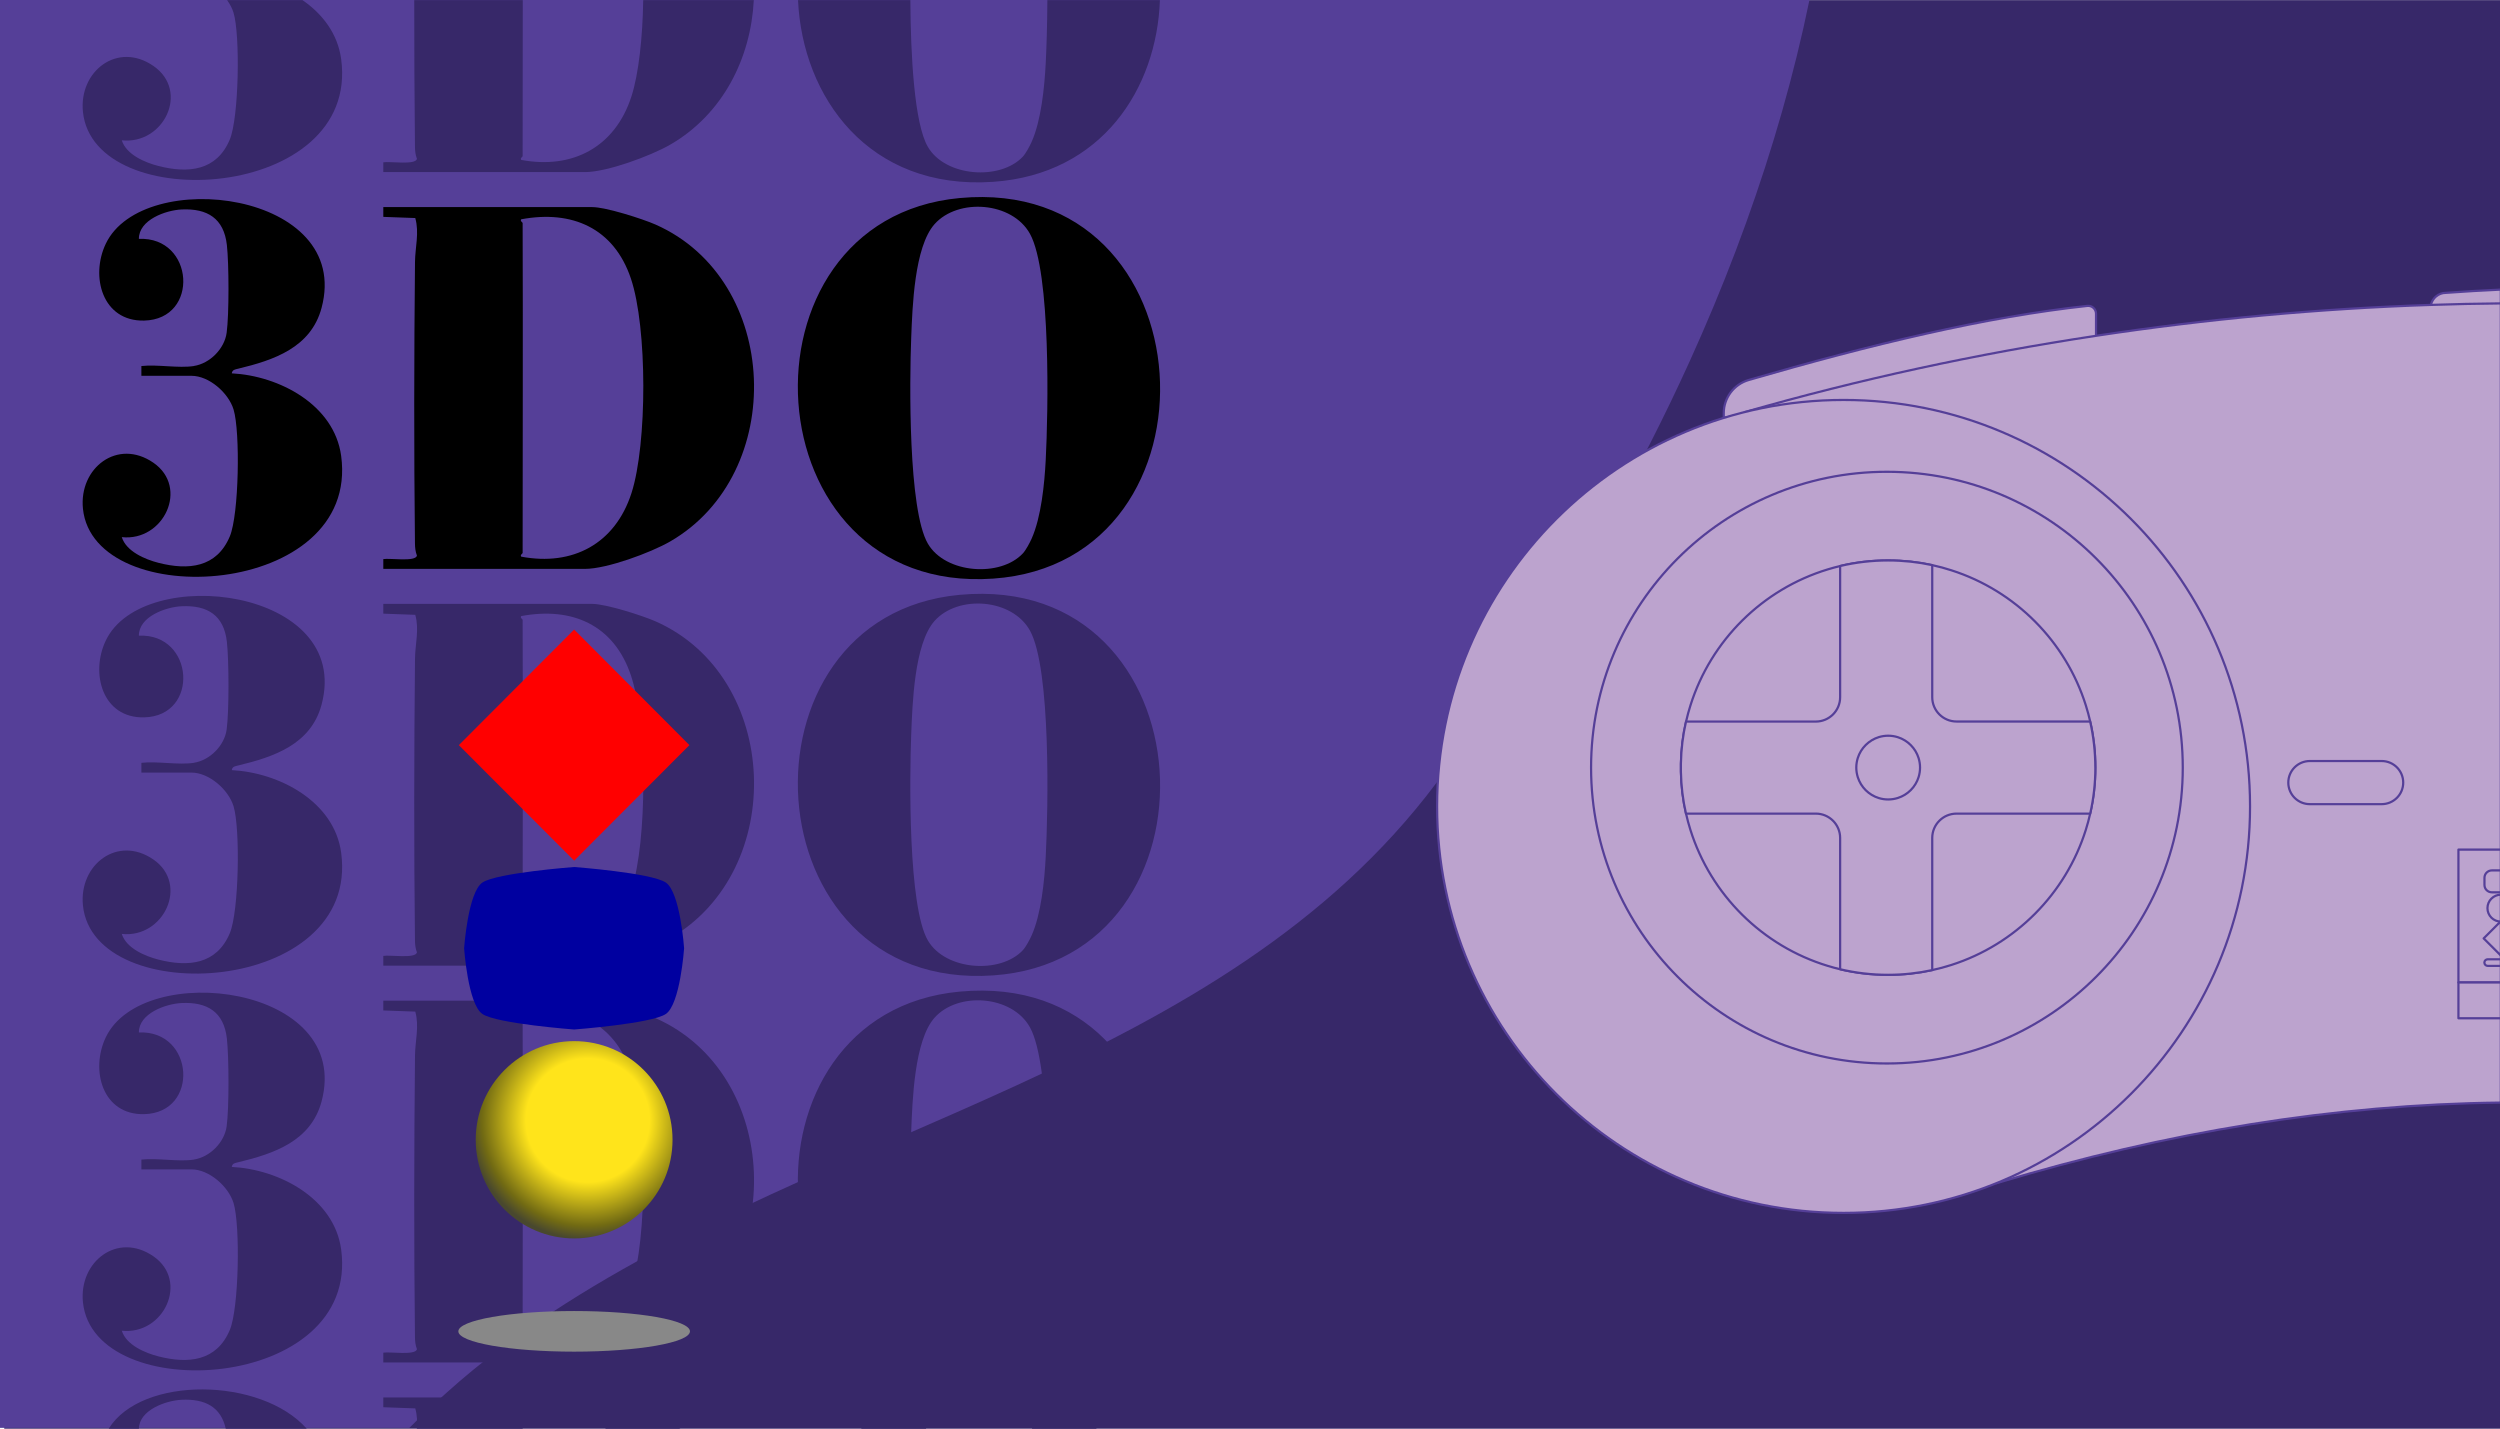
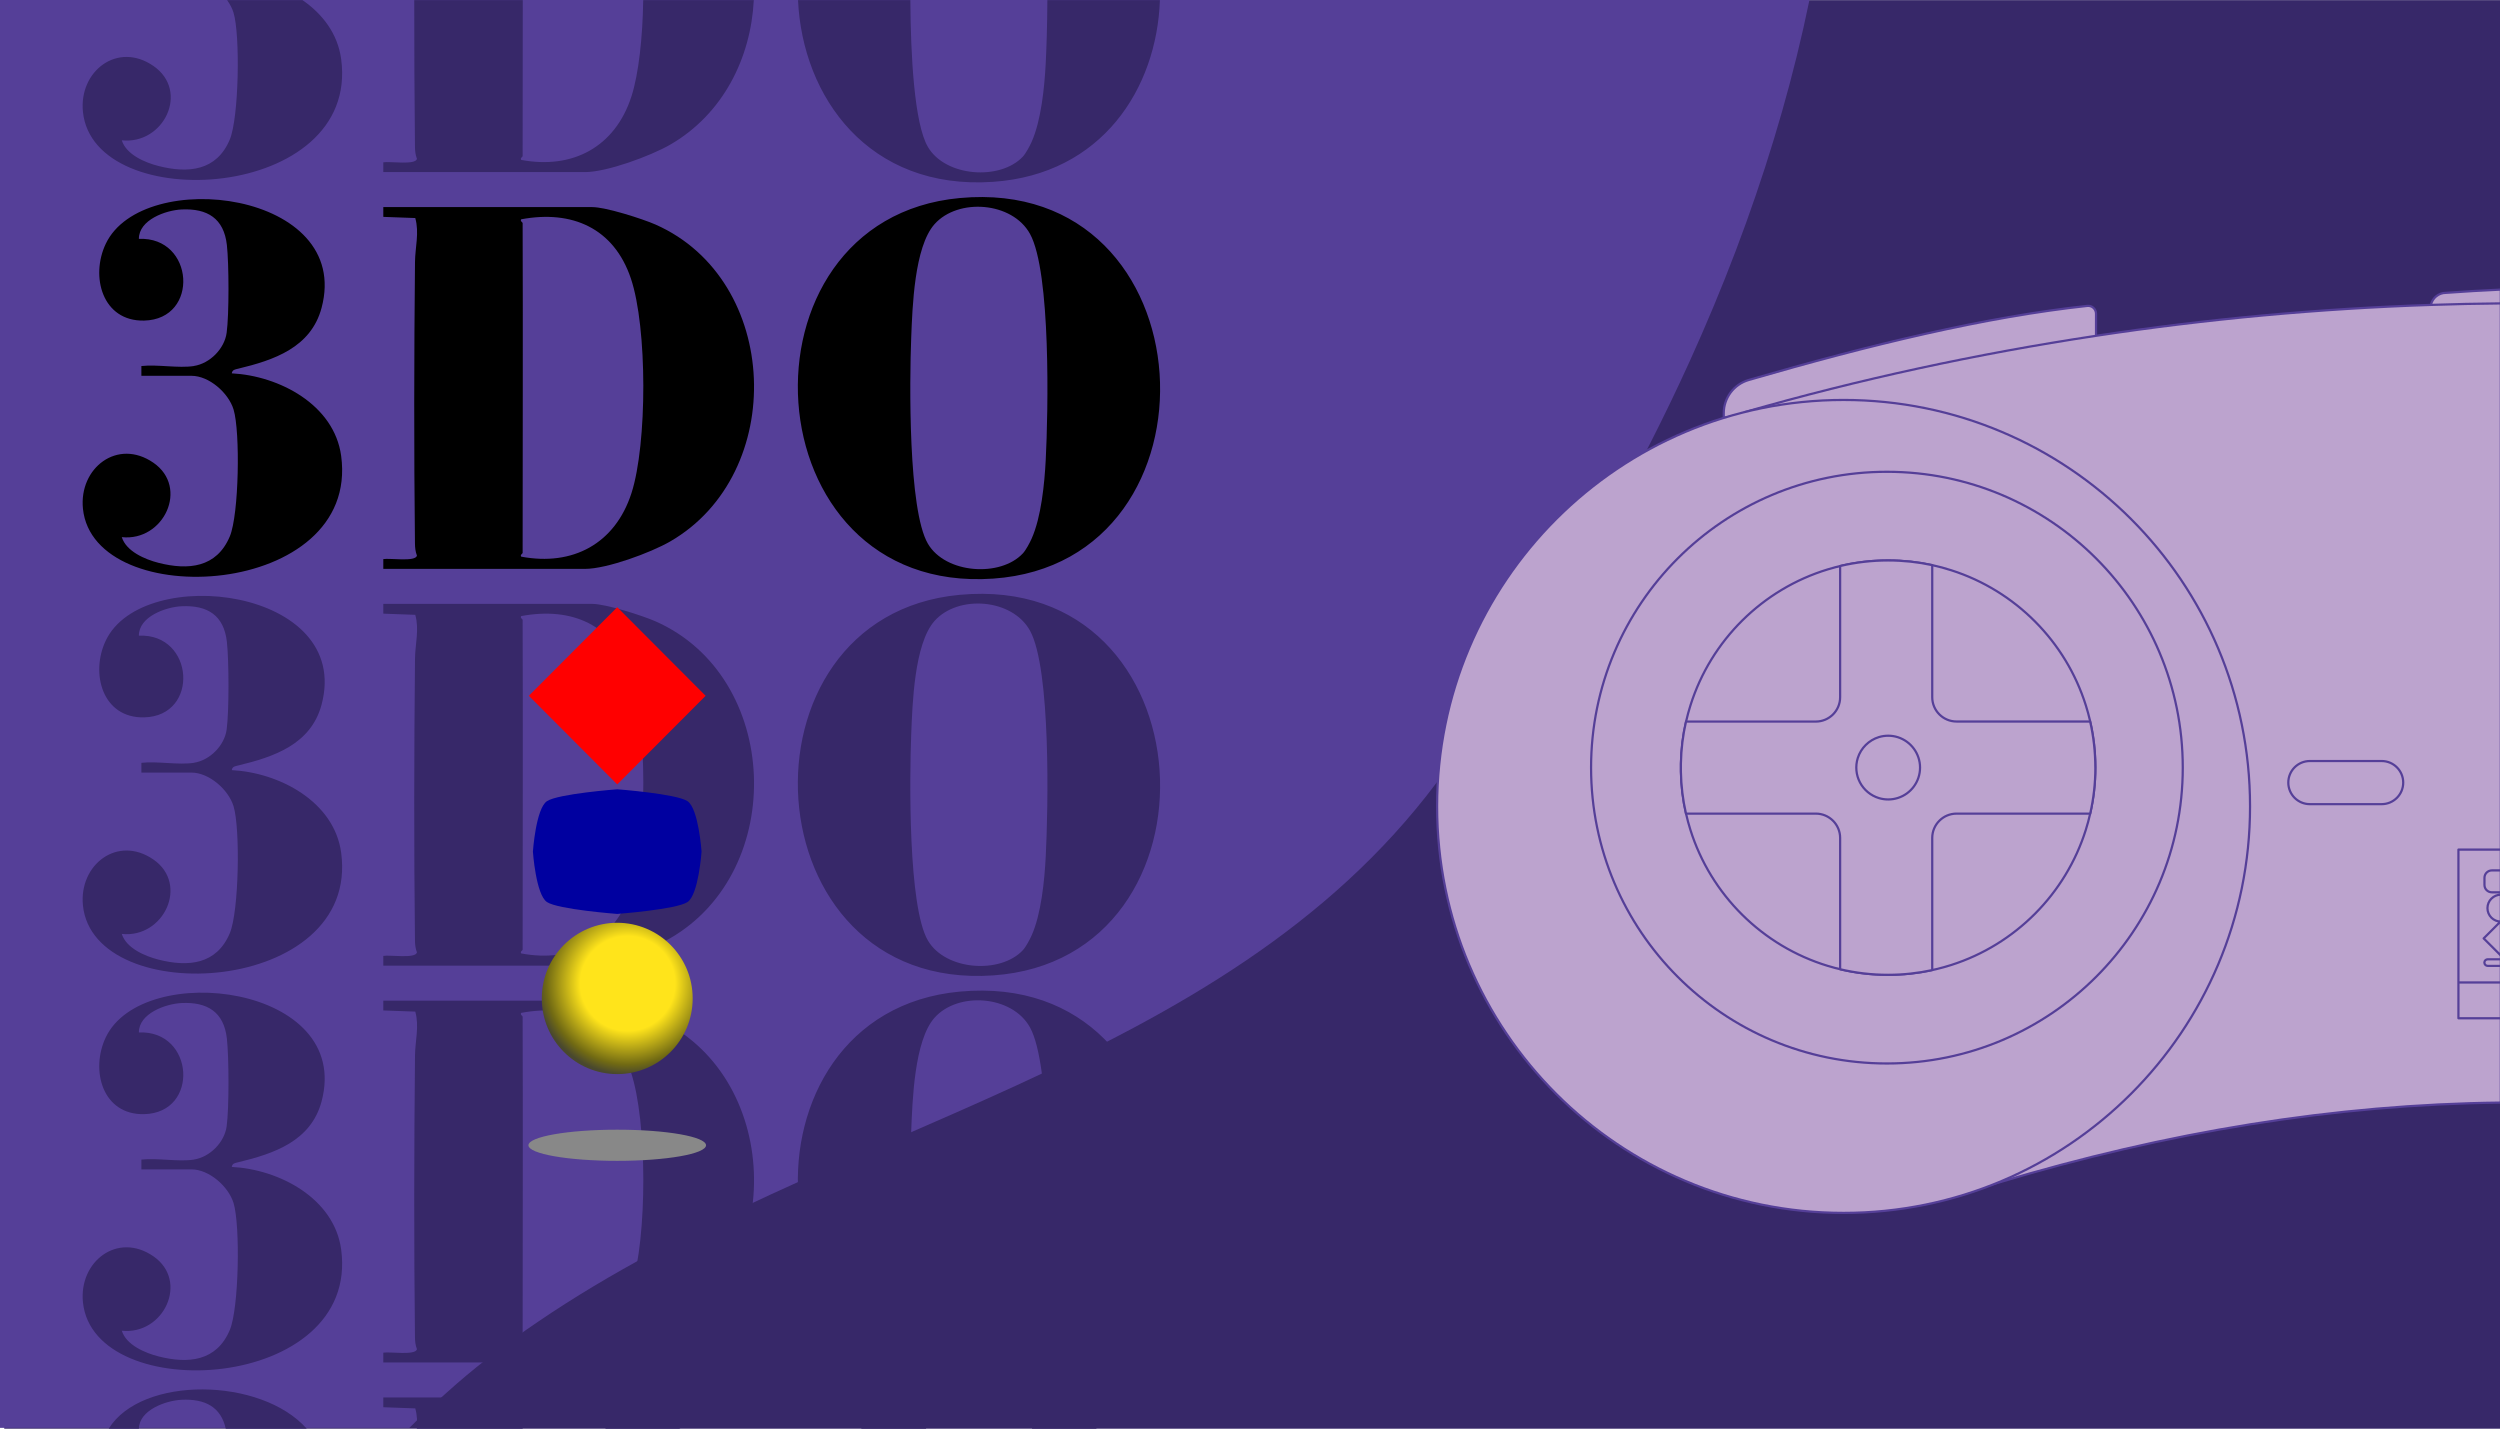
<svg xmlns="http://www.w3.org/2000/svg" id="Layer_1" data-name="Layer 1" viewBox="0 0 560 320">
  <defs>
-     <style>
-       .cls-1 {
-         fill: #372869;
-       }
- 
-       .cls-2 {
-         fill: red;
-       }
- 
-       .cls-3 {
-         fill: url(#radial-gradient);
-       }
- 
-       .cls-4 {
-         fill: #bca3ce;
-         stroke: #553f98;
-         stroke-linejoin: round;
-         stroke-width: .5px;
-       }
- 
-       .cls-5 {
-         fill: #888;
-       }
- 
-       .cls-6 {
-         fill: #0000a0;
-       }
- 
-       .cls-7 {
-         fill: #553f98;
-       }
-     </style>
-     <radialGradient id="radial-gradient" cx="131.65" cy="-1288.96" fx="131.65" fy="-1288.96" r="26.62" gradientTransform="translate(0 -1038) scale(1 -1)" gradientUnits="userSpaceOnUse">
+     <radialGradient id="radial-gradient" cx="140.6" cy="-1258.31" r="20.41" fx="140.6" fy="-1258.31" gradientTransform="matrix(1 0 0 -1 0 -1038)" gradientUnits="userSpaceOnUse">
      <stop offset=".52" stop-color="#ffe41b" />
      <stop offset=".89" stop-color="#716a13" />
      <stop offset="1" stop-color="#49482e" />
    </radialGradient>
+     <style>.cls-1{fill:#372869}.cls-4{fill:#bca3ce;stroke:#553f98;stroke-linejoin:round;stroke-width:.5px}</style>
  </defs>
-   <rect class="cls-1" x=".95" y=".03" width="559.24" height="320" />
-   <path class="cls-7" d="M405.33-.07c-3.45,16.81-8.27,33.52-14.2,49.97-.77,2.14-1.56,4.27-2.37,6.4-3.15,8.31-6.6,16.53-10.28,24.65-5.58,12.3-11.73,24.36-18.36,36.11-.66,1.19-1.34,2.38-2.03,3.56-.5.88-1,1.74-1.5,2.61h0c-10.64,18.29-22.38,35.76-34.79,52.08-48.21,64.41-136.13,76.41-201.3,120.77-3.92,2.65-7.76,5.44-11.5,8.36-1.03.8-2.04,1.61-3.05,2.44-1.96,1.61-3.9,3.27-5.82,5-2.85,2.53-5.66,5.19-8.43,7.96H-.19V-.07h405.51Z" />
-   <g>
-     <path d="M146.84,50.3c-2.95-1.3-11.18-3.91-14.16-3.91h-46.82v2.19l7.16.26c.93,3.3-.03,6.58-.06,9.84-.21,20.98-.25,42.05-.01,63.03.01.95.1,1.84.44,2.73-.25,1.49-6.11.53-7.53.8v2.19h45.18c4.9,0,14.7-3.62,19.06-6.13,26.32-15.19,24.81-58.59-3.26-71ZM141.45,110.46c-3.67,11.36-13.18,16.4-24.69,14.23-.33-.38.31-.69.31-.82,0-24.64.09-49.28,0-73.92,0-.14-.64-.44-.31-.83,11.35-2.12,20.75,1.95,24.56,13.27,3.7,10.99,3.68,37.03.13,48.07Z" />
-     <path d="M214.98,44.36c-51.65,4.8-47.22,89.04,7.49,85.25,53.09-3.68,48.81-90.47-7.49-85.25ZM234.24,103.06c-.27,5.29-1.01,12.83-3.17,17.63-.42.93-1.27,2.54-1.94,3.26-5.04,5.41-17.34,4.58-21.28-2.16-4.44-7.6-4.12-36.46-3.74-46.13.27-6.85.69-20.33,5.22-25.44,5.27-5.93,17.42-5.04,21.39,2.17,4.71,8.55,4.08,39.96,3.52,50.67Z" />
-     <path d="M43.43,81.98c3.59-.56,6.85-3.85,7.34-7.44.56-4.11.52-15.48.05-19.66-.67-5.97-4.38-8.23-10.14-7.96-3.55.17-9.6,2.32-9.57,6.59,12.42-.56,13.66,18.02,1.17,18.3-9.34.21-12.09-9.88-8.58-17.22,8.32-17.42,55.31-11.72,48.33,14.38-2.39,8.91-10.7,11.7-18.69,13.62-.65.16-1.31.22-1.42,1.04,10.58.55,22.94,6.99,24.5,18.49,4.31,31.87-55.43,35.35-57.84,11.84-.93-9.12,7.74-15.86,15.78-10.31s2.33,17.68-7.08,16.67c1.01,3.22,5.24,4.99,8.21,5.75,6.69,1.71,13.04,1.1,15.99-5.92,2.05-4.87,2.36-23.42.84-28.42-1.14-3.74-5.49-7.55-9.43-7.55h-11.22v-2.19c3.63-.4,8.29.54,11.77,0Z" />
-   </g>
-   <g>
-     <path class="cls-1" d="M144.08.03c-.13,8.4-1.02,16.53-2.63,21.55-3.67,11.36-13.18,16.4-24.69,14.24-.33-.39.31-.69.31-.83,0-11.66.02-23.31.03-34.96h-24.31c0,10.94.04,21.88.16,32.8.01.95.1,1.84.44,2.73-.25,1.49-6.11.53-7.53.8v2.19h45.18c4.9,0,14.7-3.62,19.06-6.13,11.89-6.86,18.1-19.48,18.75-32.39h-24.77Z" />
-     <path class="cls-1" d="M234.61.03c-.03,5.8-.2,10.92-.37,14.15-.27,5.29-1.01,12.83-3.17,17.63-.42.93-1.27,2.54-1.94,3.26-5.04,5.41-17.34,4.58-21.28-2.16-3.07-5.25-3.86-20.67-3.93-32.88h-25.16c.97,21.65,15.8,42.63,43.71,40.7,24.38-1.69,36.66-20.91,37.35-40.7h-25.21Z" />
-     <path class="cls-1" d="M18.58,25.07c-.94-9.11,7.74-15.86,15.78-10.3,8.18,5.64,2.33,17.67-7.08,16.66,1.01,3.22,5.24,5,8.21,5.75,6.69,1.71,13.04,1.1,15.98-5.92,2.05-4.87,2.36-23.42.84-28.42-.29-.95-.79-1.91-1.44-2.81h16.89c4.51,3.11,7.89,7.54,8.66,13.2,4.3,31.86-55.43,35.35-57.84,11.84Z" />
-   </g>
-   <g>
-     <path class="cls-1" d="M146.84,139.18c-2.95-1.3-11.18-3.91-14.16-3.91h-46.82v2.19l7.16.26c.93,3.3-.03,6.58-.06,9.84-.21,20.98-.25,42.05-.01,63.02.01.96.1,1.85.44,2.74-.25,1.49-6.11.53-7.53.8v2.19h45.18c4.9,0,14.7-3.62,19.06-6.13,26.32-15.2,24.81-58.59-3.26-71ZM141.45,199.34c-3.67,11.36-13.18,16.4-24.69,14.23-.33-.38.31-.69.31-.82,0-24.64.09-49.28,0-73.92,0-.14-.64-.44-.31-.83,11.35-2.12,20.75,1.95,24.56,13.27,3.7,10.99,3.68,37.03.13,48.07Z" />
-     <path class="cls-1" d="M214.98,133.24c-51.65,4.79-47.22,89.04,7.49,85.25,53.09-3.68,48.81-90.47-7.49-85.25ZM234.24,191.94c-.27,5.28-1.01,12.83-3.17,17.63-.42.93-1.27,2.54-1.94,3.26-5.04,5.41-17.34,4.58-21.28-2.16-4.44-7.6-4.12-36.46-3.74-46.13.27-6.85.69-20.33,5.22-25.44,5.27-5.93,17.42-5.04,21.39,2.17,4.71,8.55,4.08,39.96,3.52,50.67Z" />
-     <path class="cls-1" d="M43.43,170.86c3.59-.56,6.85-3.85,7.34-7.44.56-4.11.52-15.48.05-19.66-.67-5.97-4.38-8.23-10.14-7.96-3.55.17-9.6,2.32-9.57,6.59,12.42-.56,13.66,18.02,1.17,18.3-9.34.21-12.09-9.88-8.58-17.22,8.32-17.42,55.31-11.72,48.33,14.38-2.39,8.91-10.7,11.7-18.69,13.62-.65.16-1.31.22-1.42,1.04,10.58.55,22.94,6.99,24.5,18.49,4.31,31.87-55.43,35.35-57.84,11.84-.93-9.12,7.74-15.86,15.78-10.31s2.33,17.68-7.08,16.67c1.01,3.22,5.24,4.99,8.21,5.75,6.69,1.71,13.04,1.1,15.99-5.92,2.05-4.87,2.36-23.42.84-28.42-1.14-3.74-5.49-7.55-9.43-7.55h-11.22v-2.19c3.63-.4,8.29.54,11.77,0Z" />
-   </g>
-   <g>
-     <path class="cls-1" d="M146.84,228.06c-2.95-1.3-11.18-3.91-14.16-3.91h-46.82v2.19l7.16.26c.93,3.3-.03,6.58-.06,9.84-.21,20.98-.25,42.05-.01,63.02.01.96.1,1.85.44,2.74-.25,1.49-6.11.53-7.53.8v2.19h45.18c4.9,0,14.7-3.62,19.06-6.13,26.32-15.2,24.81-58.59-3.26-71ZM141.45,288.22c-3.67,11.36-13.18,16.4-24.69,14.23-.33-.39.31-.69.31-.82,0-24.64.09-49.28,0-73.92,0-.14-.64-.44-.31-.83,11.35-2.12,20.75,1.95,24.56,13.27,3.7,10.99,3.68,37.03.13,48.07Z" />
-     <path class="cls-1" d="M214.98,222.12c-51.65,4.79-47.22,89.04,7.49,85.25,53.09-3.68,48.81-90.47-7.49-85.25ZM234.24,280.81c-.27,5.29-1.01,12.84-3.17,17.64-.42.93-1.27,2.54-1.94,3.26-5.04,5.41-17.34,4.58-21.28-2.16-4.44-7.6-4.12-36.47-3.74-46.13.27-6.85.69-20.34,5.22-25.44,5.27-5.93,17.42-5.04,21.39,2.16,4.71,8.56,4.08,39.97,3.52,50.67Z" />
-     <path class="cls-1" d="M43.43,259.74c3.59-.56,6.85-3.85,7.34-7.44.56-4.11.52-15.48.05-19.66-.67-5.97-4.38-8.23-10.14-7.96-3.55.17-9.6,2.32-9.57,6.59,12.42-.56,13.66,18.02,1.17,18.3-9.34.21-12.09-9.88-8.58-17.22,8.32-17.42,55.31-11.72,48.33,14.38-2.39,8.91-10.7,11.7-18.69,13.62-.65.16-1.31.22-1.42,1.04,10.58.55,22.94,6.99,24.5,18.49,4.31,31.87-55.43,35.35-57.84,11.84-.93-9.12,7.74-15.86,15.78-10.31s2.33,17.68-7.08,16.67c1.01,3.22,5.24,4.99,8.21,5.75,6.69,1.71,13.04,1.1,15.99-5.92,2.05-4.87,2.36-23.42.84-28.42-1.14-3.74-5.49-7.55-9.43-7.55h-11.22v-2.19c3.63-.4,8.29.54,11.77,0Z" />
-   </g>
-   <g>
-     <path class="cls-1" d="M146.84,316.94c-2.95-1.31-11.18-3.91-14.16-3.91h-46.82v2.19l7.16.26c.43,1.52.46,3.04.35,4.55h23.71c0-1.15-.01-2.29-.01-3.44,0-.14-.64-.44-.31-.83,7.53-1.41,14.21-.09,18.96,4.27h16.68c-1.72-1.18-3.57-2.21-5.56-3.09Z" />
-     <path class="cls-1" d="M214.98,311c-9.11.84-16.48,4.16-22.13,9.03h14.55c.54-1.24,1.18-2.32,1.93-3.17,5.27-5.93,17.42-5.04,21.39,2.16.17.31.33.64.49,1.01h14.48c-7.39-6.5-17.65-10.24-30.71-9.03Z" />
-     <path class="cls-1" d="M68.71,320.03h-18.14c-1.08-4.87-4.63-6.73-9.89-6.48-3.52.17-9.49,2.28-9.57,6.48h-6.76c7.35-11.91,34.12-11.56,44.36,0Z" />
-   </g>
-   <g>
-     <path class="cls-5" d="M102.67,298.22c0-2.51,11.61-4.55,25.94-4.55s25.94,2.04,25.94,4.55-11.61,4.55-25.94,4.55-25.94-2.04-25.94-4.55Z" />
-     <path class="cls-3" d="M106.56,255.31c0-12.21,9.87-22.1,22.05-22.1s22.04,9.89,22.04,22.1-9.87,22.1-22.04,22.1c-12.18,0-22.05-9.89-22.05-22.1Z" />
-     <path class="cls-6" d="M108.07,197.68c-3.24,2.16-4.11,14.73-4.11,14.73,0,0,.86,12.57,4.11,14.73,3.24,2.17,20.53,3.47,20.53,3.47,0,0,17.29-1.3,20.53-3.47,3.25-2.16,4.11-14.73,4.11-14.73,0,0-.86-12.57-4.11-14.73-3.24-2.17-20.53-3.47-20.53-3.47,0,0-17.29,1.3-20.53,3.47Z" />
-     <polygon class="cls-2" points="128.61 141.02 154.43 166.91 128.61 192.79 102.78 166.91 128.61 141.02" />
-   </g>
-   <g id="Body">
-     <g>
-       <path class="cls-4" d="M386.12,93.61v-1.05c0-3.45,2.28-6.48,5.59-7.44,27.3-7.93,53.18-14.16,75.86-16.6,1.04-.11,1.94.71,1.94,1.75v5.39l-83.39,17.94h0Z" />
-       <path class="cls-4" d="M560.19,64.87v13.09h-12.32c-1.9,0-3.44-1.54-3.44-3.44v-5.47c0-.26.03-.51.09-.75.34-1.54,1.71-2.7,3.35-2.7,4.08-.3,8.19-.54,12.32-.73Z" />
-       <path class="cls-4" d="M560.19,67.96v179.02c-37.06.41-74.74,6.52-113,18.06h0s.7-21.19.7-21.19c-14.88,3.34-30.21,7.34-46.18,12.01l-1.44-21.51-1.52-22.78-1.96-29.31-1.38-20.62-1.72-25.71-1.52-22.83-1.37-20.51-.02-.27h0c25.59-7.34,52-13.06,78.73-17.1,24.85-3.77,49.98-6.09,75.01-6.92,5.23-.18,10.45-.29,15.67-.34Z" />
-       <circle class="cls-4" cx="412.96" cy="180.64" r="91.05" />
-       <circle class="cls-4" cx="422.67" cy="171.95" r="66.27" />
-       <path class="cls-4" d="M469.36,171.95c0,3.54-.4,6.98-1.16,10.3-.28,1.24-.6,2.45-.98,3.64-4.51,14.34-15.8,25.68-30.11,30.26-1.41.45-2.84.84-4.29,1.15-3.18.69-6.49,1.06-9.89,1.06-3.7,0-7.29-.43-10.74-1.25-.94-.22-1.87-.47-2.77-.75-14.62-4.44-26.19-15.91-30.77-30.47-.38-1.19-.7-2.41-.98-3.64-.69-3.03-1.08-6.17-1.14-9.39,0-.3,0-.61,0-.91s0-.61,0-.91c.06-3.23.45-6.38,1.15-9.41.28-1.23.6-2.43.98-3.62,4.59-14.57,16.15-26.03,30.77-30.47.91-.28,1.84-.53,2.77-.75,3.45-.82,7.04-1.25,10.74-1.25,3.39,0,6.7.36,9.89,1.05,1.46.32,2.89.7,4.29,1.16,14.31,4.58,25.6,15.92,30.11,30.26.37,1.19.7,2.39.98,3.62.76,3.32,1.16,6.78,1.16,10.32h0Z" />
-       <path class="cls-4" d="M469.36,171.95c0,3.54-.4,6.98-1.16,10.3h-29.93c-3.01,0-5.45,2.44-5.45,5.45v29.6c-3.18.69-6.49,1.06-9.89,1.06-3.7,0-7.29-.43-10.74-1.25v-29.41c0-3.01-2.44-5.45-5.45-5.45h-29.08c-.69-3.03-1.08-6.17-1.14-9.39v-1.82c.06-3.23.45-6.38,1.15-9.41h29.07c3.01,0,5.45-2.44,5.45-5.45v-29.39c3.45-.82,7.04-1.25,10.74-1.25,3.39,0,6.7.36,9.89,1.05v29.58c0,3.01,2.44,5.45,5.45,5.45h29.92c.76,3.32,1.16,6.78,1.16,10.32h0Z" />
-       <path class="cls-4" d="M430.09,171.95c0,.75-.12,1.47-.33,2.14-.69,2.21-2.43,3.95-4.63,4.65-.69.22-1.42.34-2.18.34s-1.42-.11-2.08-.31c-2.25-.68-4.03-2.45-4.73-4.69-.21-.68-.33-1.4-.33-2.14s.12-1.47.33-2.14c.7-2.24,2.49-4,4.73-4.69.66-.2,1.36-.31,2.08-.31.76,0,1.49.12,2.18.34,2.2.7,3.94,2.45,4.63,4.65.21.68.33,1.4.33,2.14h0Z" />
-       <path class="cls-4" d="M517.41,170.47h16.08c2.67,0,4.83,2.16,4.83,4.83h0c0,2.67-2.16,4.83-4.83,4.83h-16.08c-2.67,0-4.83-2.16-4.83-4.83h0c0-2.67,2.16-4.83,4.83-4.83Z" />
-       <rect class="cls-4" x="550.69" y="190.31" width="9.5" height="29.76" />
-       <rect class="cls-4" x="550.69" y="220.07" width="9.5" height="8.02" />
-       <polygon class="cls-4" points="560.19 206.53 560.19 213.86 560.1 213.95 556.34 210.2 560.1 206.44 560.19 206.53" />
-       <path class="cls-4" d="M560.19,200.41v6.03c-1.66-.01-3-1.35-3-3.01s1.34-3.01,3-3.02Z" />
-       <path class="cls-4" d="M560.19,214.88v1.48h-2.94c-.41,0-.75-.33-.75-.74s.34-.74.75-.74h2.94Z" />
-       <path class="cls-4" d="M560.19,194.97v4.91h-2.01c-.92,0-1.66-.74-1.66-1.65v-1.6c0-.91.74-1.66,1.66-1.66h2.01Z" />
-     </g>
-   </g>
+   <path d="M.95.03h559.24v320H.95z" class="cls-1" />
+   <path d="M405.33-.07c-3.45 16.81-8.27 33.52-14.2 49.97-.77 2.14-1.56 4.27-2.37 6.4-3.15 8.31-6.6 16.53-10.28 24.65a462 462 0 0 1-18.36 36.11c-.66 1.19-1.34 2.38-2.03 3.56-.5.88-1 1.74-1.5 2.61-10.64 18.29-22.38 35.76-34.79 52.08-48.21 64.41-136.13 76.41-201.3 120.77-3.92 2.65-7.76 5.44-11.5 8.36a168 168 0 0 0-8.87 7.44c-2.85 2.53-5.66 5.19-8.43 7.96H-.19V-.07h405.51Z" style="fill:#553f98" />
+   <path d="M146.84 50.3c-2.95-1.3-11.18-3.91-14.16-3.91H85.86v2.19l7.16.26c.93 3.3-.03 6.58-.06 9.84-.21 20.98-.25 42.05-.01 63.03.01.95.1 1.84.44 2.73-.25 1.49-6.11.53-7.53.8v2.19h45.18c4.9 0 14.7-3.62 19.06-6.13 26.32-15.19 24.81-58.59-3.26-71m-5.39 60.16c-3.67 11.36-13.18 16.4-24.69 14.23-.33-.38.31-.69.31-.82 0-24.64.09-49.28 0-73.92 0-.14-.64-.44-.31-.83 11.35-2.12 20.75 1.95 24.56 13.27 3.7 10.99 3.68 37.03.13 48.07" />
+   <path d="M214.98 44.36c-51.65 4.8-47.22 89.04 7.49 85.25 53.09-3.68 48.81-90.47-7.49-85.25m19.26 58.7c-.27 5.29-1.01 12.83-3.17 17.63-.42.93-1.27 2.54-1.94 3.26-5.04 5.41-17.34 4.58-21.28-2.16-4.44-7.6-4.12-36.46-3.74-46.13.27-6.85.69-20.33 5.22-25.44 5.27-5.93 17.42-5.04 21.39 2.17 4.71 8.55 4.08 39.96 3.52 50.67M43.43 81.98c3.59-.56 6.85-3.85 7.34-7.44.56-4.11.52-15.48.05-19.66-.67-5.97-4.38-8.23-10.14-7.96-3.55.17-9.6 2.32-9.57 6.59 12.42-.56 13.66 18.02 1.17 18.3-9.34.21-12.09-9.88-8.58-17.22 8.32-17.42 55.31-11.72 48.33 14.38-2.39 8.91-10.7 11.7-18.69 13.62-.65.16-1.31.22-1.42 1.04 10.58.55 22.94 6.99 24.5 18.49 4.31 31.87-55.43 35.35-57.84 11.84-.93-9.12 7.74-15.86 15.78-10.31s2.33 17.68-7.08 16.67c1.01 3.22 5.24 4.99 8.21 5.75 6.69 1.71 13.04 1.1 15.99-5.92 2.05-4.87 2.36-23.42.84-28.42-1.14-3.74-5.49-7.55-9.43-7.55H31.67v-2.19c3.63-.4 8.29.54 11.77 0Z" />
+   <path d="M144.08.03c-.13 8.4-1.02 16.53-2.63 21.55-3.67 11.36-13.18 16.4-24.69 14.24-.33-.39.31-.69.31-.83 0-11.66.02-23.31.03-34.96H92.79c0 10.94.04 21.88.16 32.8.01.95.1 1.84.44 2.73-.25 1.49-6.11.53-7.53.8v2.19h45.18c4.9 0 14.7-3.62 19.06-6.13 11.89-6.86 18.1-19.48 18.75-32.39zm90.53 0c-.03 5.8-.2 10.92-.37 14.15-.27 5.29-1.01 12.83-3.17 17.63-.42.93-1.27 2.54-1.94 3.26-5.04 5.41-17.34 4.58-21.28-2.16-3.07-5.25-3.86-20.67-3.93-32.88h-25.16c.97 21.65 15.8 42.63 43.71 40.7 24.38-1.69 36.66-20.91 37.35-40.7zM18.58 25.07c-.94-9.11 7.74-15.86 15.78-10.3 8.18 5.64 2.33 17.67-7.08 16.66 1.01 3.22 5.24 5 8.21 5.75 6.69 1.71 13.04 1.1 15.98-5.92 2.05-4.87 2.36-23.42.84-28.42-.29-.95-.79-1.91-1.44-2.81h16.89c4.51 3.11 7.89 7.54 8.66 13.2 4.3 31.86-55.43 35.35-57.84 11.84m128.26 114.11c-2.95-1.3-11.18-3.91-14.16-3.91H85.86v2.19l7.16.26c.93 3.3-.03 6.58-.06 9.84-.21 20.98-.25 42.05-.01 63.02.01.96.1 1.85.44 2.74-.25 1.49-6.11.53-7.53.8v2.19h45.18c4.9 0 14.7-3.62 19.06-6.13 26.32-15.2 24.81-58.59-3.26-71m-5.39 60.16c-3.67 11.36-13.18 16.4-24.69 14.23-.33-.38.31-.69.31-.82 0-24.64.09-49.28 0-73.92 0-.14-.64-.44-.31-.83 11.35-2.12 20.75 1.95 24.56 13.27 3.7 10.99 3.68 37.03.13 48.07" class="cls-1" />
+   <path d="M214.98 133.24c-51.65 4.79-47.22 89.04 7.49 85.25 53.09-3.68 48.81-90.47-7.49-85.25m19.26 58.7c-.27 5.28-1.01 12.83-3.17 17.63-.42.93-1.27 2.54-1.94 3.26-5.04 5.41-17.34 4.58-21.28-2.16-4.44-7.6-4.12-36.46-3.74-46.13.27-6.85.69-20.33 5.22-25.44 5.27-5.93 17.42-5.04 21.39 2.17 4.71 8.55 4.08 39.96 3.52 50.67M43.43 170.86c3.59-.56 6.85-3.85 7.34-7.44.56-4.11.52-15.48.05-19.66-.67-5.97-4.38-8.23-10.14-7.96-3.55.17-9.6 2.32-9.57 6.59 12.42-.56 13.66 18.02 1.17 18.3-9.34.21-12.09-9.88-8.58-17.22 8.32-17.42 55.31-11.72 48.33 14.38-2.39 8.91-10.7 11.7-18.69 13.62-.65.16-1.31.22-1.42 1.04 10.58.55 22.94 6.99 24.5 18.49 4.31 31.87-55.43 35.35-57.84 11.84-.93-9.12 7.74-15.86 15.78-10.31s2.33 17.68-7.08 16.67c1.01 3.22 5.24 4.99 8.21 5.75 6.69 1.71 13.04 1.1 15.99-5.92 2.05-4.87 2.36-23.42.84-28.42-1.14-3.74-5.49-7.55-9.43-7.55H31.67v-2.19c3.63-.4 8.29.54 11.77 0Zm103.41 57.2c-2.95-1.3-11.18-3.91-14.16-3.91H85.86v2.19l7.16.26c.93 3.3-.03 6.58-.06 9.84-.21 20.98-.25 42.05-.01 63.02.01.96.1 1.85.44 2.74-.25 1.49-6.11.53-7.53.8v2.19h45.18c4.9 0 14.7-3.62 19.06-6.13 26.32-15.2 24.81-58.59-3.26-71m-5.39 60.16c-3.67 11.36-13.18 16.4-24.69 14.23-.33-.39.31-.69.31-.82 0-24.64.09-49.28 0-73.92 0-.14-.64-.44-.31-.83 11.35-2.12 20.75 1.95 24.56 13.27 3.7 10.99 3.68 37.03.13 48.07" class="cls-1" />
+   <path d="M214.98 222.12c-51.65 4.79-47.22 89.04 7.49 85.25 53.09-3.68 48.81-90.47-7.49-85.25m19.26 58.69c-.27 5.29-1.01 12.84-3.17 17.64-.42.93-1.27 2.54-1.94 3.26-5.04 5.41-17.34 4.58-21.28-2.16-4.44-7.6-4.12-36.47-3.74-46.13.27-6.85.69-20.34 5.22-25.44 5.27-5.93 17.42-5.04 21.39 2.16 4.71 8.56 4.08 39.97 3.52 50.67M43.43 259.74c3.59-.56 6.85-3.85 7.34-7.44.56-4.11.52-15.48.05-19.66-.67-5.97-4.38-8.23-10.14-7.96-3.55.17-9.6 2.32-9.57 6.59 12.42-.56 13.66 18.02 1.17 18.3-9.34.21-12.09-9.88-8.58-17.22 8.32-17.42 55.31-11.72 48.33 14.38-2.39 8.91-10.7 11.7-18.69 13.62-.65.16-1.31.22-1.42 1.04 10.58.55 22.94 6.99 24.5 18.49 4.31 31.87-55.43 35.35-57.84 11.84-.93-9.12 7.74-15.86 15.78-10.31s2.33 17.68-7.08 16.67c1.01 3.22 5.24 4.99 8.21 5.75 6.69 1.71 13.04 1.1 15.99-5.92 2.05-4.87 2.36-23.42.84-28.42-1.14-3.74-5.49-7.55-9.43-7.55H31.67v-2.19c3.63-.4 8.29.54 11.77 0Zm103.41 57.2c-2.95-1.31-11.18-3.91-14.16-3.91H85.86v2.19l7.16.26c.43 1.52.46 3.04.35 4.55h23.71c0-1.15-.01-2.29-.01-3.44 0-.14-.64-.44-.31-.83 7.53-1.41 14.21-.09 18.96 4.27h16.68a34.4 34.4 0 0 0-5.56-3.09m68.14-5.94c-9.11.84-16.48 4.16-22.13 9.03h14.55c.54-1.24 1.18-2.32 1.93-3.17 5.27-5.93 17.42-5.04 21.39 2.16.17.31.33.64.49 1.01h14.48c-7.39-6.5-17.65-10.24-30.71-9.03" class="cls-1" />
+   <path d="M68.71 320.03H50.57c-1.08-4.87-4.63-6.73-9.89-6.48-3.52.17-9.49 2.28-9.57 6.48h-6.76c7.35-11.91 34.12-11.56 44.36 0" class="cls-1" />
+   <path d="M118.37 256.54c0-1.93 8.9-3.49 19.89-3.49s19.89 1.56 19.89 3.49-8.9 3.49-19.89 3.49-19.89-1.56-19.89-3.49" style="fill:#888" />
+   <path d="M121.36 223.65c0-9.36 7.57-16.95 16.9-16.95s16.9 7.59 16.9 16.95-7.57 16.95-16.9 16.95c-9.34 0-16.9-7.59-16.9-16.95" style="fill:url(#radial-gradient)" />
+   <path d="M122.52 179.46c-2.49 1.66-3.15 11.3-3.15 11.3s.66 9.64 3.15 11.3c2.48 1.66 15.74 2.66 15.74 2.66s13.26-1 15.74-2.66c2.49-1.66 3.15-11.3 3.15-11.3s-.66-9.64-3.15-11.3c-2.48-1.66-15.74-2.66-15.74-2.66s-13.26 1-15.74 2.66" style="fill:#0000a0" />
+   <path d="m138.26 136.01 19.8 19.85-19.8 19.85-19.8-19.85z" style="fill:red" />
+   <path d="M386.12 93.61v-1.05c0-3.45 2.28-6.48 5.59-7.44 27.3-7.93 53.18-14.16 75.86-16.6 1.04-.11 1.94.71 1.94 1.75v5.39L386.12 93.6Zm174.07-28.74v13.09h-12.32a3.44 3.44 0 0 1-3.44-3.44v-5.47q0-.39.09-.75a3.44 3.44 0 0 1 3.35-2.7c4.08-.3 8.19-.54 12.32-.73Z" class="cls-4" />
+   <path d="M560.19 67.96v179.02c-37.06.41-74.74 6.52-113 18.06s.7-21.19.7-21.19c-14.88 3.34-30.21 7.34-46.18 12.01l-1.44-21.51-1.52-22.78-1.96-29.31-1.38-20.62-1.72-25.71-1.52-22.83-1.37-20.51-.02-.27c25.59-7.34 52-13.06 78.73-17.1a643 643 0 0 1 75.01-6.92c5.23-.18 10.45-.29 15.67-.34Z" class="cls-4" />
+   <circle cx="412.96" cy="180.64" r="91.05" class="cls-4" />
+   <circle cx="422.67" cy="171.95" r="66.27" class="cls-4" />
+   <path d="M469.36 171.95c0 3.54-.4 6.98-1.16 10.3-.28 1.24-.6 2.45-.98 3.64-4.51 14.34-15.8 25.68-30.11 30.26a46.6 46.6 0 0 1-14.18 2.21 46.4 46.4 0 0 1-13.51-2c-14.62-4.44-26.19-15.91-30.77-30.47-.38-1.19-.7-2.41-.98-3.64a46 46 0 0 1-1.14-9.39v-1.82c.06-3.23.45-6.38 1.15-9.41.28-1.23.6-2.43.98-3.62 4.59-14.57 16.15-26.03 30.77-30.47a46.4 46.4 0 0 1 13.51-2c3.39 0 6.7.36 9.89 1.05 1.46.32 2.89.7 4.29 1.16 14.31 4.58 25.6 15.92 30.11 30.26a46.2 46.2 0 0 1 2.14 13.94Z" class="cls-4" />
+   <path d="M469.36 171.95c0 3.54-.4 6.98-1.16 10.3h-29.93a5.45 5.45 0 0 0-5.45 5.45v29.6c-3.18.69-6.49 1.06-9.89 1.06-3.7 0-7.29-.43-10.74-1.25V187.7a5.45 5.45 0 0 0-5.45-5.45h-29.08a46 46 0 0 1-1.14-9.39v-1.82c.06-3.23.45-6.38 1.15-9.41h29.07a5.45 5.45 0 0 0 5.45-5.45v-29.39c3.45-.82 7.04-1.25 10.74-1.25 3.39 0 6.7.36 9.89 1.05v29.58a5.45 5.45 0 0 0 5.45 5.45h29.92c.76 3.32 1.16 6.78 1.16 10.32Z" class="cls-4" />
+   <path d="M430.09 171.95a7.12 7.12 0 0 1-4.96 6.79 7.15 7.15 0 0 1-4.26.03 7.14 7.14 0 0 1-4.73-8.97c.7-2.24 2.49-4 4.73-4.69a7.17 7.17 0 0 1 4.26.03 7.14 7.14 0 0 1 4.96 6.79Zm87.32-1.48h16.08c2.67 0 4.83 2.16 4.83 4.83s-2.16 4.83-4.83 4.83h-16.08c-2.67 0-4.83-2.16-4.83-4.83s2.16-4.83 4.83-4.83Zm33.28 19.84h9.5v29.76h-9.5zm0 29.76h9.5v8.02h-9.5z" class="cls-4" />
+   <path d="M560.19 206.53v7.33l-.09.09-3.76-3.75 3.76-3.76zm0-6.12v6.03c-1.66-.01-3-1.35-3-3.01s1.34-3.01 3-3.02Zm0 14.47v1.48h-2.94c-.41 0-.75-.33-.75-.74s.34-.74.75-.74zm0-19.91v4.91h-2.01c-.92 0-1.66-.74-1.66-1.65v-1.6c0-.91.74-1.66 1.66-1.66z" class="cls-4" />
</svg>
